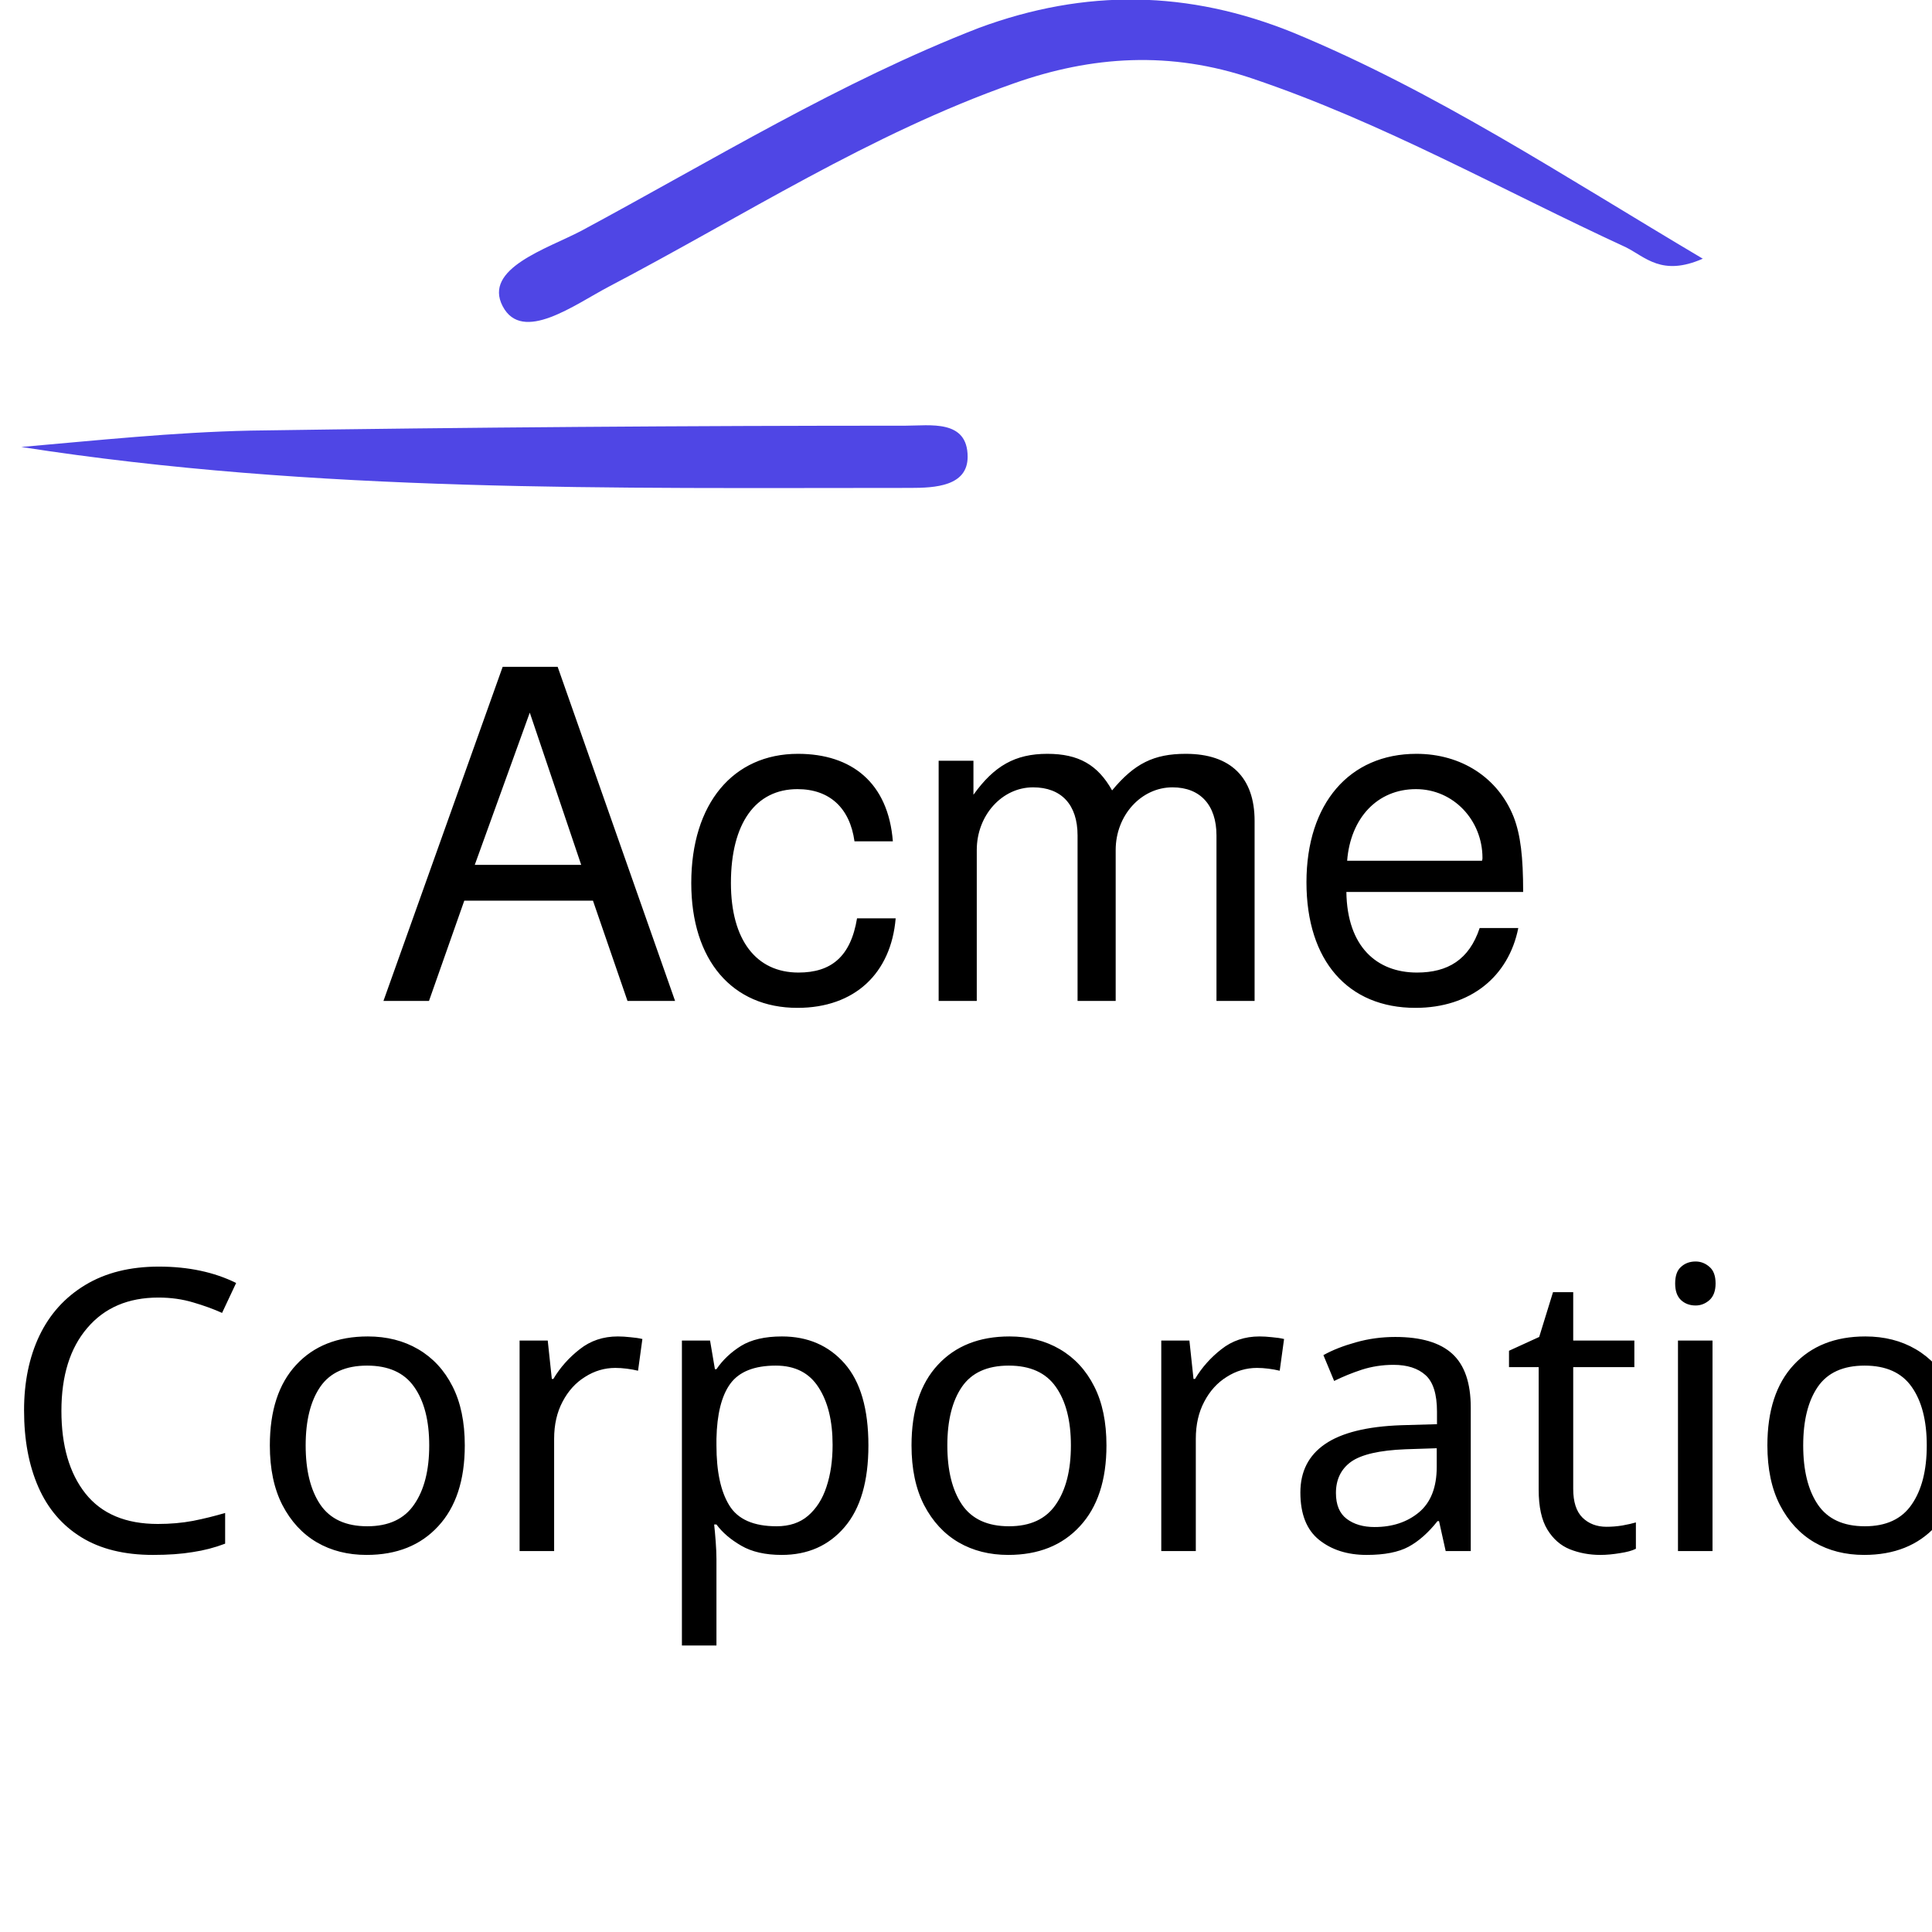
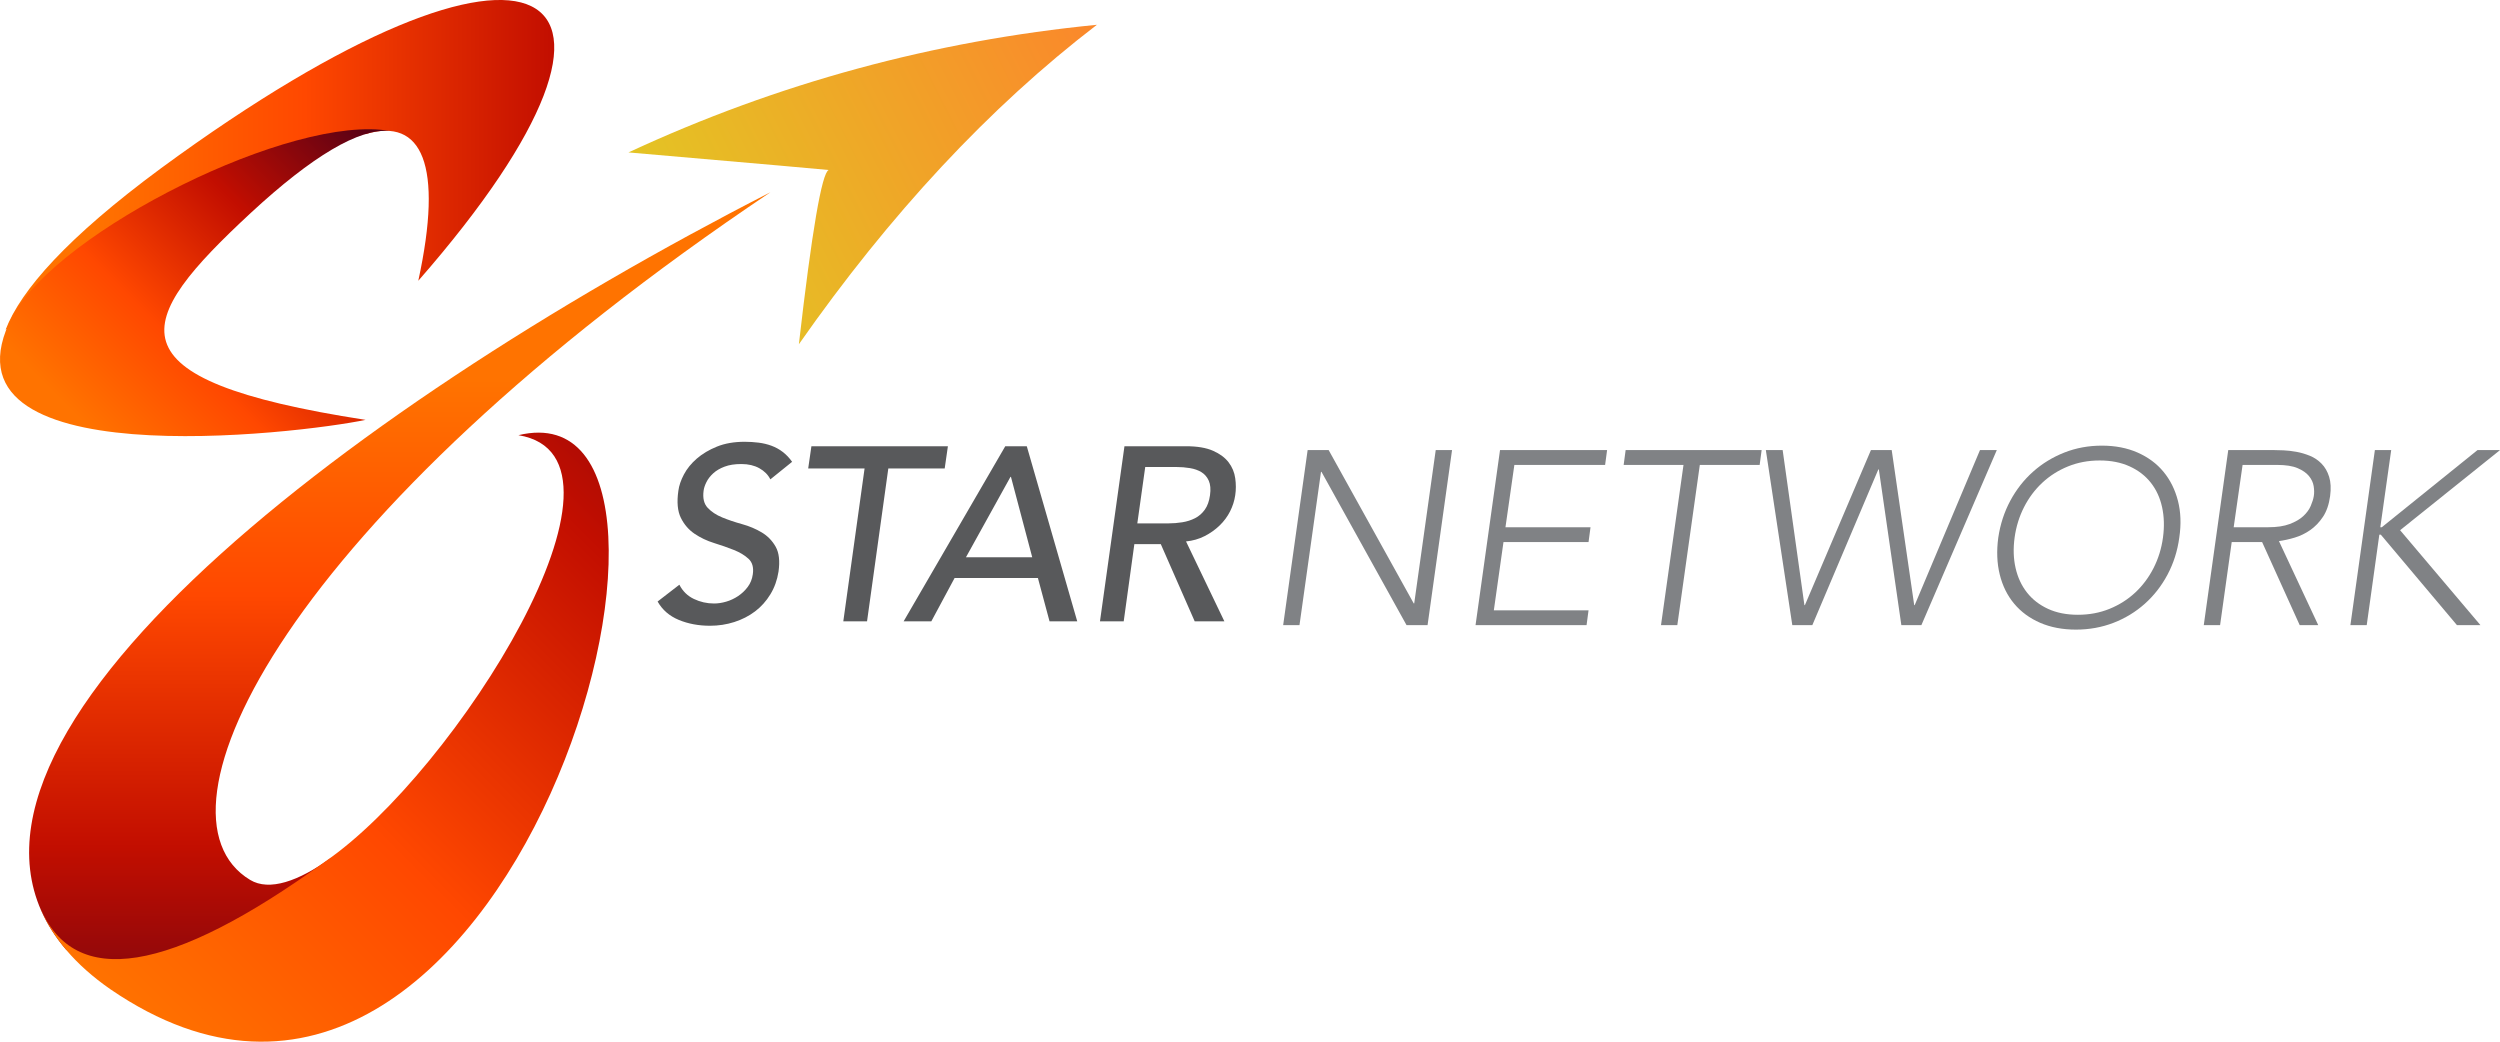
- <svg xmlns="http://www.w3.org/2000/svg" version="1.1" id="Layer_1" x="0px" y="0px" viewBox="0 0 118 118" style="enable-background:new 0 0 118 118;" xml:space="preserve">
-   <style type="text/css">
- 	.st0{fill:#4f46e5;}
- 	.st1{font-family:'HelveticaNeue';}
- 	.st2{font-size:28px;}
- 	.st3{font-family:'HelveticaNeue-Thin';}
- 	.st4{font-size:24px;}
- </style>
-   <path class="st0" d="M104,15.8c-2.5,1.1-3.5-0.1-4.7-0.7c-7.6-3.5-14.8-7.6-22.8-10.3c-5-1.7-9.8-1.4-14.6,0.3  c-8.8,3.1-16.5,8.1-24.7,12.4c-2.1,1.1-5.3,3.5-6.5,1.2c-1.2-2.3,2.7-3.5,4.8-4.6c8-4.3,15.8-9.1,24.3-12.4C66.3-0.7,72.6-0.6,79,2  C87.7,5.6,95.4,10.7,104,15.8z" />
-   <path class="st0" d="M1.3,27.3c4.6-0.4,9.3-0.9,14-1c13.3-0.2,26.7-0.3,40-0.3c1.5,0,3.8-0.4,3.8,1.9c0,1.8-2,1.9-3.5,1.9  C37.4,29.8,19.3,30.1,1.3,27.3z" />
-   <text transform="matrix(1 0 0 1 22.9507 61.1348)" class="st1 st2">Acme</text>
-   <text transform="matrix(1 0 0 1 6.713867e-04 94.7348)" class="st3 st4">Corporation</text>
+ <svg xmlns="http://www.w3.org/2000/svg" xmlns:xlink="http://www.w3.org/1999/xlink" id="Layer_1" viewBox="0 0 1011.02 421.27">
+   <defs>
+     <style>.cls-1{fill:url(#linear-gradient);}.cls-1,.cls-2,.cls-3,.cls-4,.cls-5{fill-rule:evenodd;}.cls-1,.cls-2,.cls-3,.cls-4,.cls-5,.cls-6,.cls-7{stroke-width:0px;}.cls-2{fill:url(#linear-gradient-3);}.cls-3{fill:url(#linear-gradient-2);}.cls-4{fill:url(#linear-gradient-4);}.cls-5{fill:url(#linear-gradient-5);}.cls-6{fill:#808285;}.cls-7{fill:#58595b;}</style>
+     <linearGradient id="linear-gradient" x1="37.22" y1="66.67" x2="334.12" y2="66.67" gradientUnits="userSpaceOnUse">
+       <stop offset="0" stop-color="#ff7300" />
+       <stop offset=".29" stop-color="#ff4800" />
+       <stop offset=".63" stop-color="#c20e00" />
+       <stop offset="1" stop-color="#510017" />
+     </linearGradient>
+     <linearGradient id="linear-gradient-2" x1="43.25" y1="180.44" x2="162.84" y2="60.85" xlink:href="#linear-gradient" />
+     <linearGradient id="linear-gradient-3" x1="448.92" y1="18.98" x2="198.43" y2="146.25" gradientUnits="userSpaceOnUse">
+       <stop offset="0" stop-color="#fb872b" />
+       <stop offset="1" stop-color="#d9e021" />
+     </linearGradient>
+     <linearGradient id="linear-gradient-4" x1="161.7" y1="153.62" x2="161.7" y2="453.48" xlink:href="#linear-gradient" />
+     <linearGradient id="linear-gradient-5" x1="56.84" y1="417.63" x2="360.64" y2="113.82" xlink:href="#linear-gradient" />
+   </defs>
+   <path class="cls-1" d="m147.84,54.22c22.87-6.79,31.52,12.36,21.32,59.33,107.55-122.99,49.14-157.92-104.15-45.43C27.31,95.95,8.46,117.27,2.27,133.34c1.24-.62,2.17-1.54,3.4-2.16C22.05,95.95,110.13,54.53,147.84,54.22h0Z" />
+   <path class="cls-3" d="m147.84,169.8c-106.01-16.37-93.65-39.86-46.36-83.75,24.72-22.87,43.88-34.31,56.24-33.07C118.47,45.88,23.91,93.17,5.06,127.78c-34.31,65.82,116.2,47.6,142.78,42.02h0Z" />
+   <path class="cls-2" d="m254.15,61.64c54.08,4.63,80.97,7.11,80.97,7.11-2.78,1.23-6.8,24.72-12.05,70.46,36.77-52.54,76.95-95.81,120.53-129.19-65.83,6.5-128.88,23.49-189.45,51.62h0Z" />
+   <path class="cls-4" d="m311.63,77.7C115.39,209.37,56.98,329.27,101.17,355.85c7.72,4.64,19.47.62,32.76-8.95l-.62,2.78c-23.49,16.99-77.88,54.71-106.62,34.3-68.3-79.73,110.33-216.95,284.94-306.27h0Z" />
+   <path class="cls-5" d="m131.46,348.44c52.54-35.85,132.89-163.49,78.19-172.45,93.64-22.56-4.01,334.39-165.03,224.06-14.22-9.89-23.49-21.02-28.43-33.07,13.91,33.07,52.54,26.9,115.28-18.54h0Z" />
+   <path class="cls-7" d="m274.74,236.46c1.33,2.6,3.28,4.52,5.85,5.75,2.57,1.23,5.28,1.85,8.15,1.85,1.6,0,3.25-.25,4.95-.75,1.7-.5,3.3-1.25,4.8-2.25s2.8-2.23,3.9-3.7c1.1-1.46,1.78-3.17,2.05-5.1.4-2.73-.17-4.82-1.7-6.25-1.53-1.43-3.52-2.63-5.95-3.6-2.43-.97-5.1-1.9-8-2.8-2.9-.9-5.53-2.15-7.9-3.75-2.37-1.6-4.22-3.75-5.55-6.45-1.33-2.7-1.67-6.35-1-10.95.27-2.07,1.02-4.27,2.25-6.6,1.23-2.33,2.97-4.46,5.2-6.4,2.23-1.93,4.95-3.55,8.15-4.85,3.2-1.3,6.93-1.95,11.2-1.95,1.93,0,3.82.12,5.65.35,1.83.23,3.57.65,5.2,1.25,1.63.6,3.15,1.43,4.55,2.5,1.4,1.07,2.67,2.4,3.8,4l-8.8,7.1c-.93-1.87-2.42-3.37-4.45-4.5-2.03-1.13-4.45-1.7-7.25-1.7s-4.93.35-6.8,1.05c-1.87.7-3.4,1.6-4.6,2.7-1.2,1.1-2.12,2.28-2.75,3.55-.63,1.27-1.02,2.43-1.15,3.5-.4,3,.15,5.3,1.65,6.9,1.5,1.6,3.46,2.9,5.9,3.9,2.43,1,5.1,1.9,8,2.7,2.9.8,5.55,1.92,7.95,3.35,2.4,1.43,4.28,3.37,5.65,5.8,1.37,2.43,1.75,5.79,1.15,10.05-.53,3.4-1.63,6.47-3.3,9.2-1.67,2.73-3.73,5.04-6.2,6.9-2.47,1.87-5.27,3.3-8.4,4.3-3.13,1-6.4,1.5-9.8,1.5-4.6,0-8.8-.78-12.6-2.35s-6.67-4.05-8.6-7.45l8.8-6.8Z" />
+   <path class="cls-7" d="m349.64,189.46h-22.8l1.3-9h55.2l-1.3,9h-22.8l-8.6,61.8h-9.6l8.6-61.8Z" />
+   <path class="cls-7" d="m406.54,180.46h8.7l20.4,70.8h-11.2l-4.7-17.5h-33.7l-9.4,17.5h-11.2l41.1-70.8Zm10.9,44.9l-8.6-32.5h-.2l-18,32.5h26.8Z" />
+   <path class="cls-7" d="m454.74,180.46h24.9c4.53,0,8.18.62,10.95,1.85,2.77,1.23,4.87,2.8,6.3,4.7,1.43,1.9,2.32,4.03,2.65,6.4.33,2.37.33,4.65,0,6.85-.33,2.27-1.03,4.45-2.09,6.55-1.06,2.1-2.47,4-4.23,5.7s-3.78,3.14-6.07,4.3c-2.29,1.17-4.79,1.88-7.51,2.15l15.5,32.3h-12l-13.7-31.2h-10.7l-4.3,31.2h-9.6l9.9-70.8Zm5.2,31.2h12.6c1.87,0,3.73-.15,5.6-.45,1.87-.3,3.58-.85,5.15-1.65,1.57-.8,2.88-1.95,3.95-3.45,1.07-1.5,1.77-3.45,2.1-5.85.33-2.4.17-4.35-.5-5.85-.67-1.5-1.65-2.65-2.95-3.45-1.3-.8-2.85-1.35-4.65-1.65s-3.63-.45-5.5-.45h-12.6l-3.2,22.8Z" />
+   <path class="cls-6" d="m528.82,182.02h8.5l34.4,62h.2l8.7-62h6.6l-9.9,70.8h-8.5l-34.4-62h-.2l-8.7,62h-6.6l9.9-70.8Z" />
+   <path class="cls-6" d="m606.62,182.02h43.3l-.8,6h-36.7l-3.6,25.2h34.4l-.8,6h-34.4l-3.9,27.6h38.3l-.8,6h-44.9l9.9-70.8Z" />
+   <path class="cls-6" d="m680.82,188.02h-24.2l.8-6h55l-.8,6h-24.2l-9.1,64.8h-6.6l9.1-64.8Z" />
+   <path class="cls-6" d="m714.12,182.02h6.8l8.8,62.7h.2l26.7-62.7h8.4l9.1,62.7h.2l26.4-62.7h6.8l-30.5,70.8h-8.1l-9.1-63h-.2l-26.7,63h-8.1l-10.7-70.8Z" />
+   <path class="cls-6" d="m808.12,217.42c.8-5.4,2.42-10.37,4.85-14.9,2.43-4.53,5.5-8.45,9.2-11.75s7.92-5.88,12.65-7.75c4.73-1.87,9.8-2.8,15.2-2.8s10.21.93,14.45,2.8c4.23,1.87,7.72,4.45,10.45,7.75,2.73,3.3,4.68,7.22,5.85,11.75,1.17,4.53,1.35,9.5.55,14.9-.73,5.4-2.32,10.38-4.75,14.95-2.43,4.57-5.5,8.5-9.2,11.8-3.7,3.3-7.92,5.87-12.65,7.7-4.73,1.83-9.8,2.75-15.2,2.75s-10.22-.92-14.45-2.75c-4.23-1.83-7.73-4.4-10.5-7.7-2.77-3.3-4.72-7.23-5.85-11.8-1.13-4.57-1.33-9.55-.6-14.95Zm6.6,0c-.6,4.4-.47,8.5.4,12.3.87,3.8,2.4,7.1,4.6,9.9,2.2,2.8,5.03,5,8.5,6.6,3.47,1.6,7.5,2.4,12.1,2.4s8.87-.8,12.8-2.4c3.93-1.6,7.4-3.8,10.4-6.6s5.46-6.1,7.4-9.9c1.93-3.8,3.2-7.9,3.8-12.3.6-4.4.48-8.5-.35-12.3-.83-3.8-2.35-7.1-4.55-9.9-2.2-2.8-5.05-5-8.55-6.6-3.5-1.6-7.55-2.4-12.15-2.4s-8.87.8-12.8,2.4c-3.93,1.6-7.4,3.8-10.4,6.6-3,2.8-5.47,6.1-7.4,9.9-1.93,3.8-3.2,7.9-3.8,12.3Z" />
+   <path class="cls-6" d="m901.12,182.02h18.6c.93,0,2.2.03,3.8.1,1.6.07,3.32.27,5.15.6,1.83.33,3.65.87,5.45,1.6,1.8.73,3.38,1.8,4.75,3.2,1.37,1.4,2.38,3.17,3.05,5.3.67,2.13.8,4.73.4,7.8-.47,3.4-1.43,6.2-2.9,8.4-1.47,2.2-3.18,3.98-5.15,5.35-1.97,1.37-4.07,2.39-6.3,3.05-2.23.67-4.35,1.13-6.35,1.4l15.9,34h-7.5l-15.2-33.6h-12.3l-4.7,33.6h-6.6l9.9-70.8Zm2.2,31.2h14c3.47,0,6.35-.43,8.65-1.3,2.3-.87,4.13-1.93,5.5-3.2,1.37-1.27,2.37-2.63,3-4.1.63-1.47,1.05-2.8,1.25-4s.18-2.53-.05-4c-.23-1.47-.87-2.83-1.9-4.1-1.03-1.27-2.57-2.33-4.6-3.2-2.04-.87-4.79-1.3-8.25-1.3h-14l-3.6,25.2Z" />
+   <path class="cls-6" d="m960.42,182.02h6.6l-4.4,31.2h.6l38.7-31.2h9.1l-40.4,32.4,32.5,38.4h-9.5l-30.8-36.6h-.6l-5.1,36.6h-6.6l9.9-70.8Z" />
</svg>
